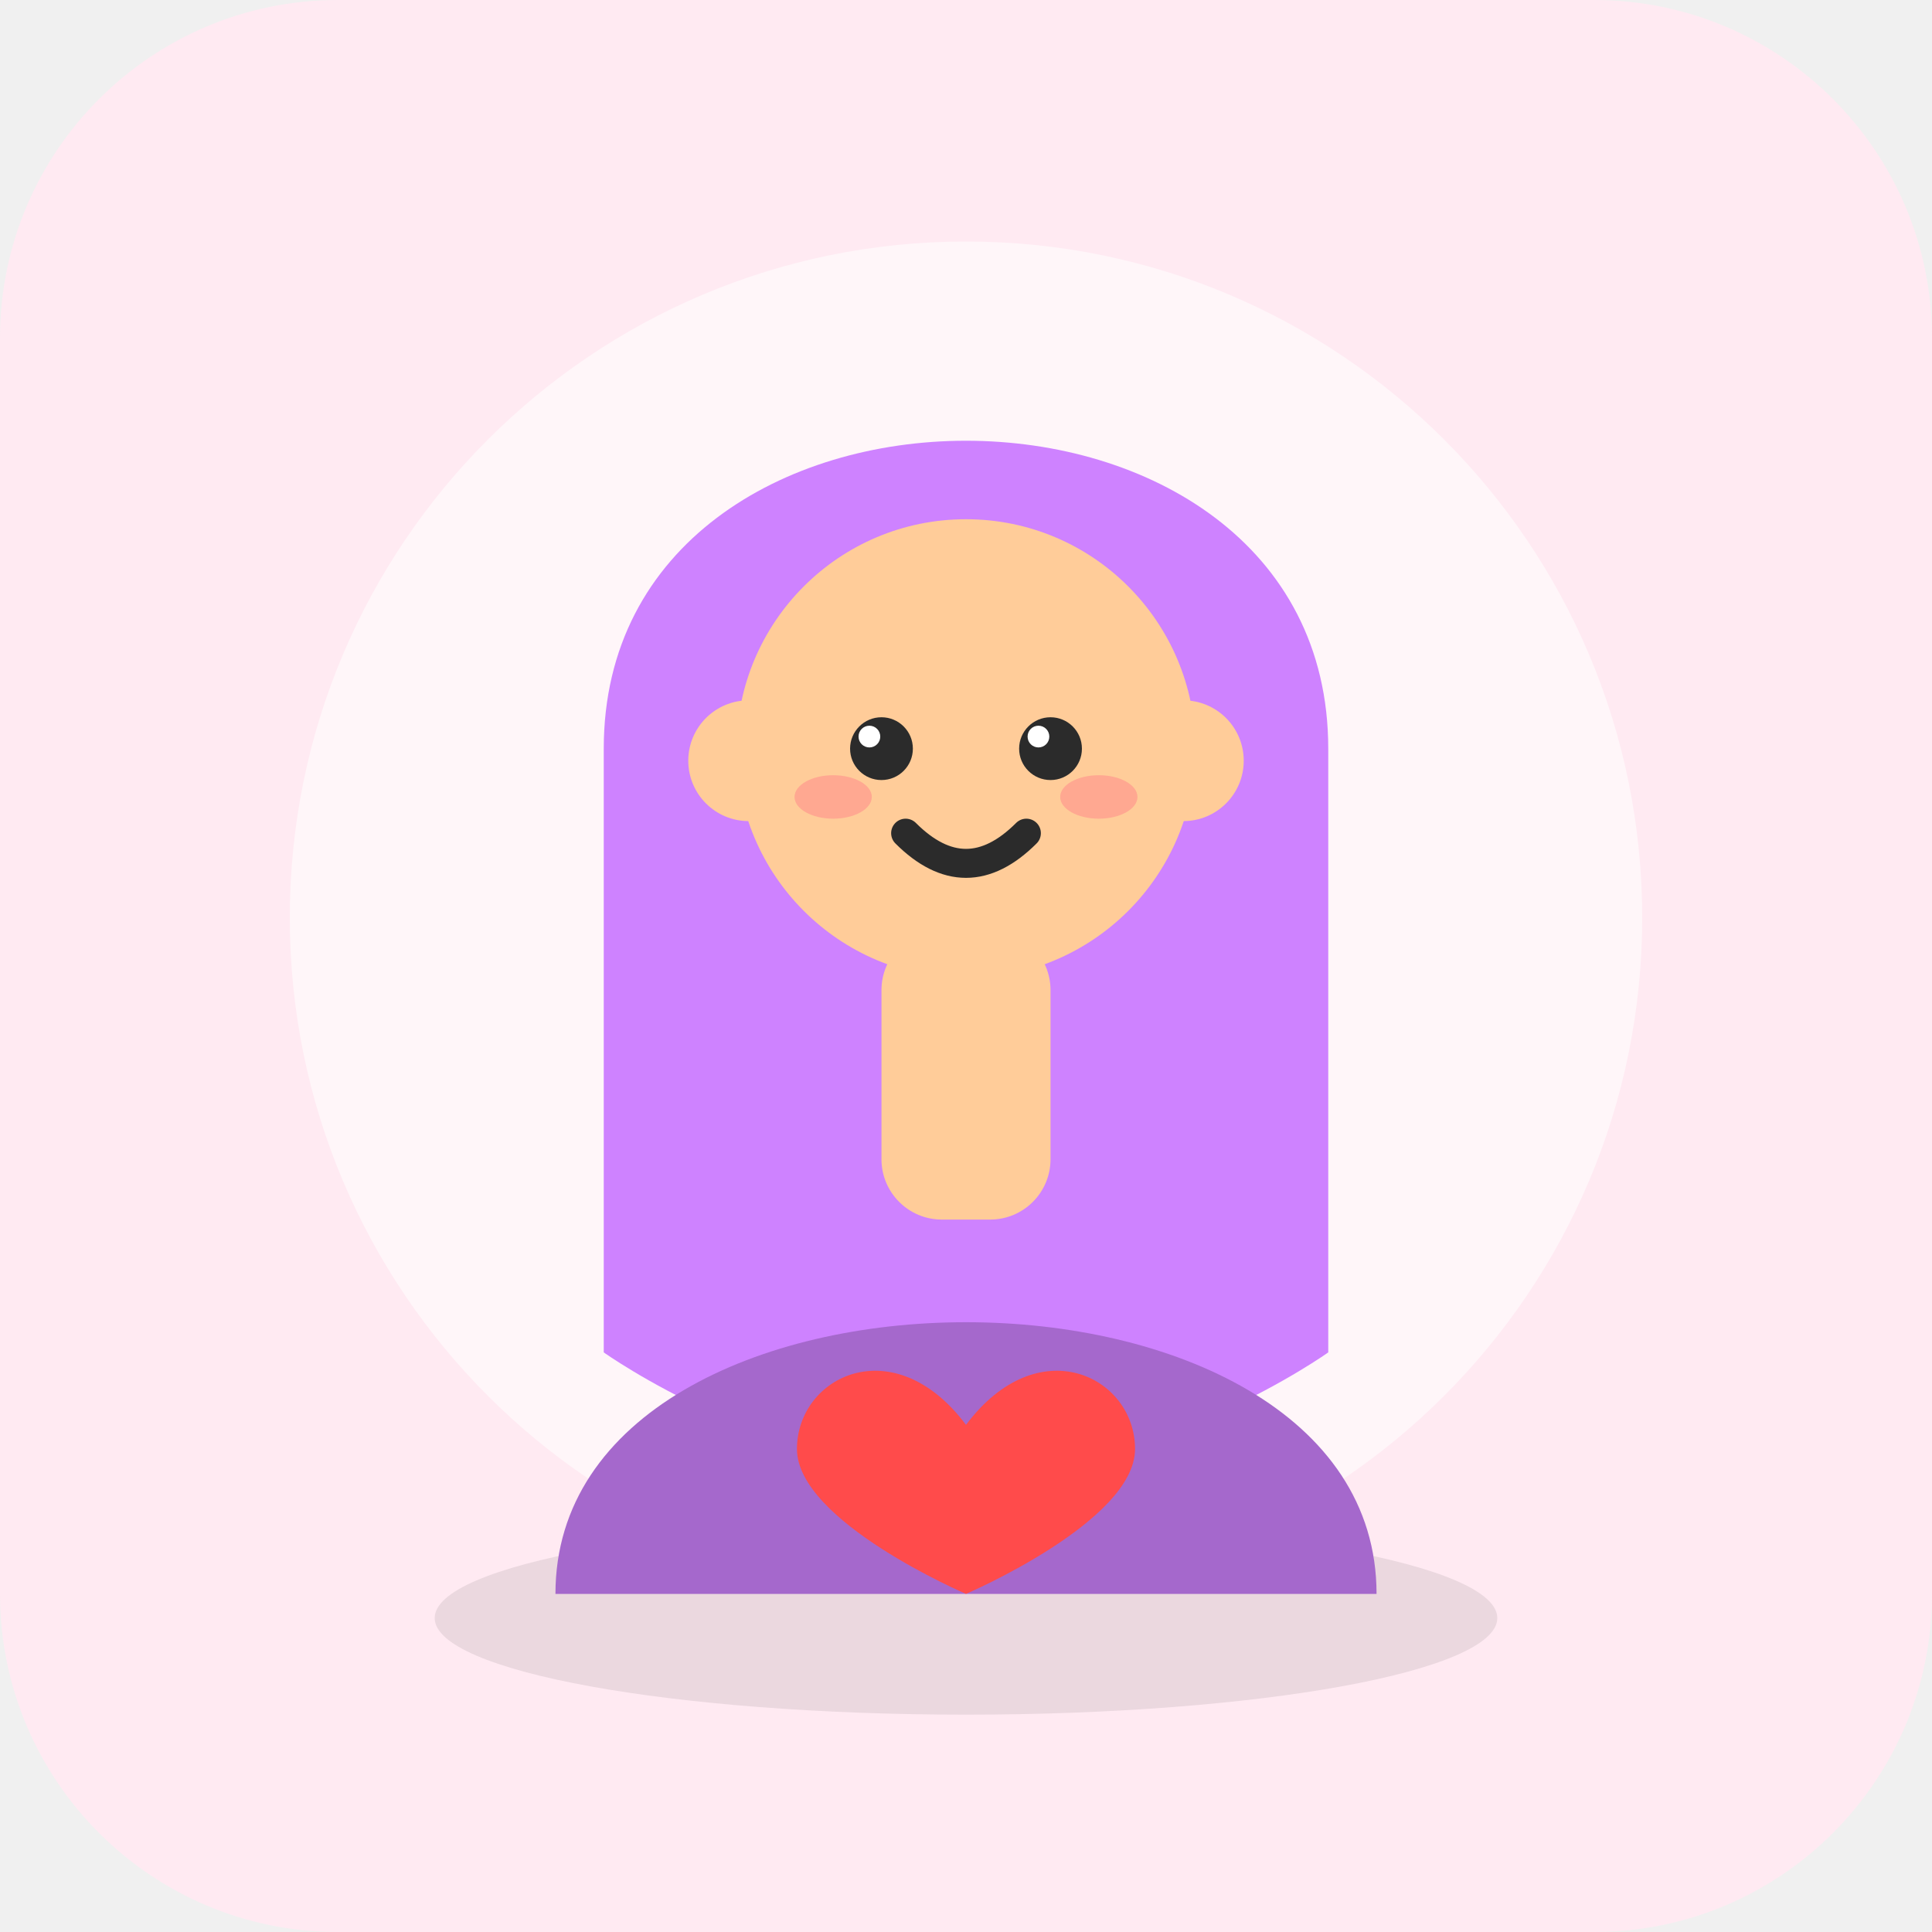
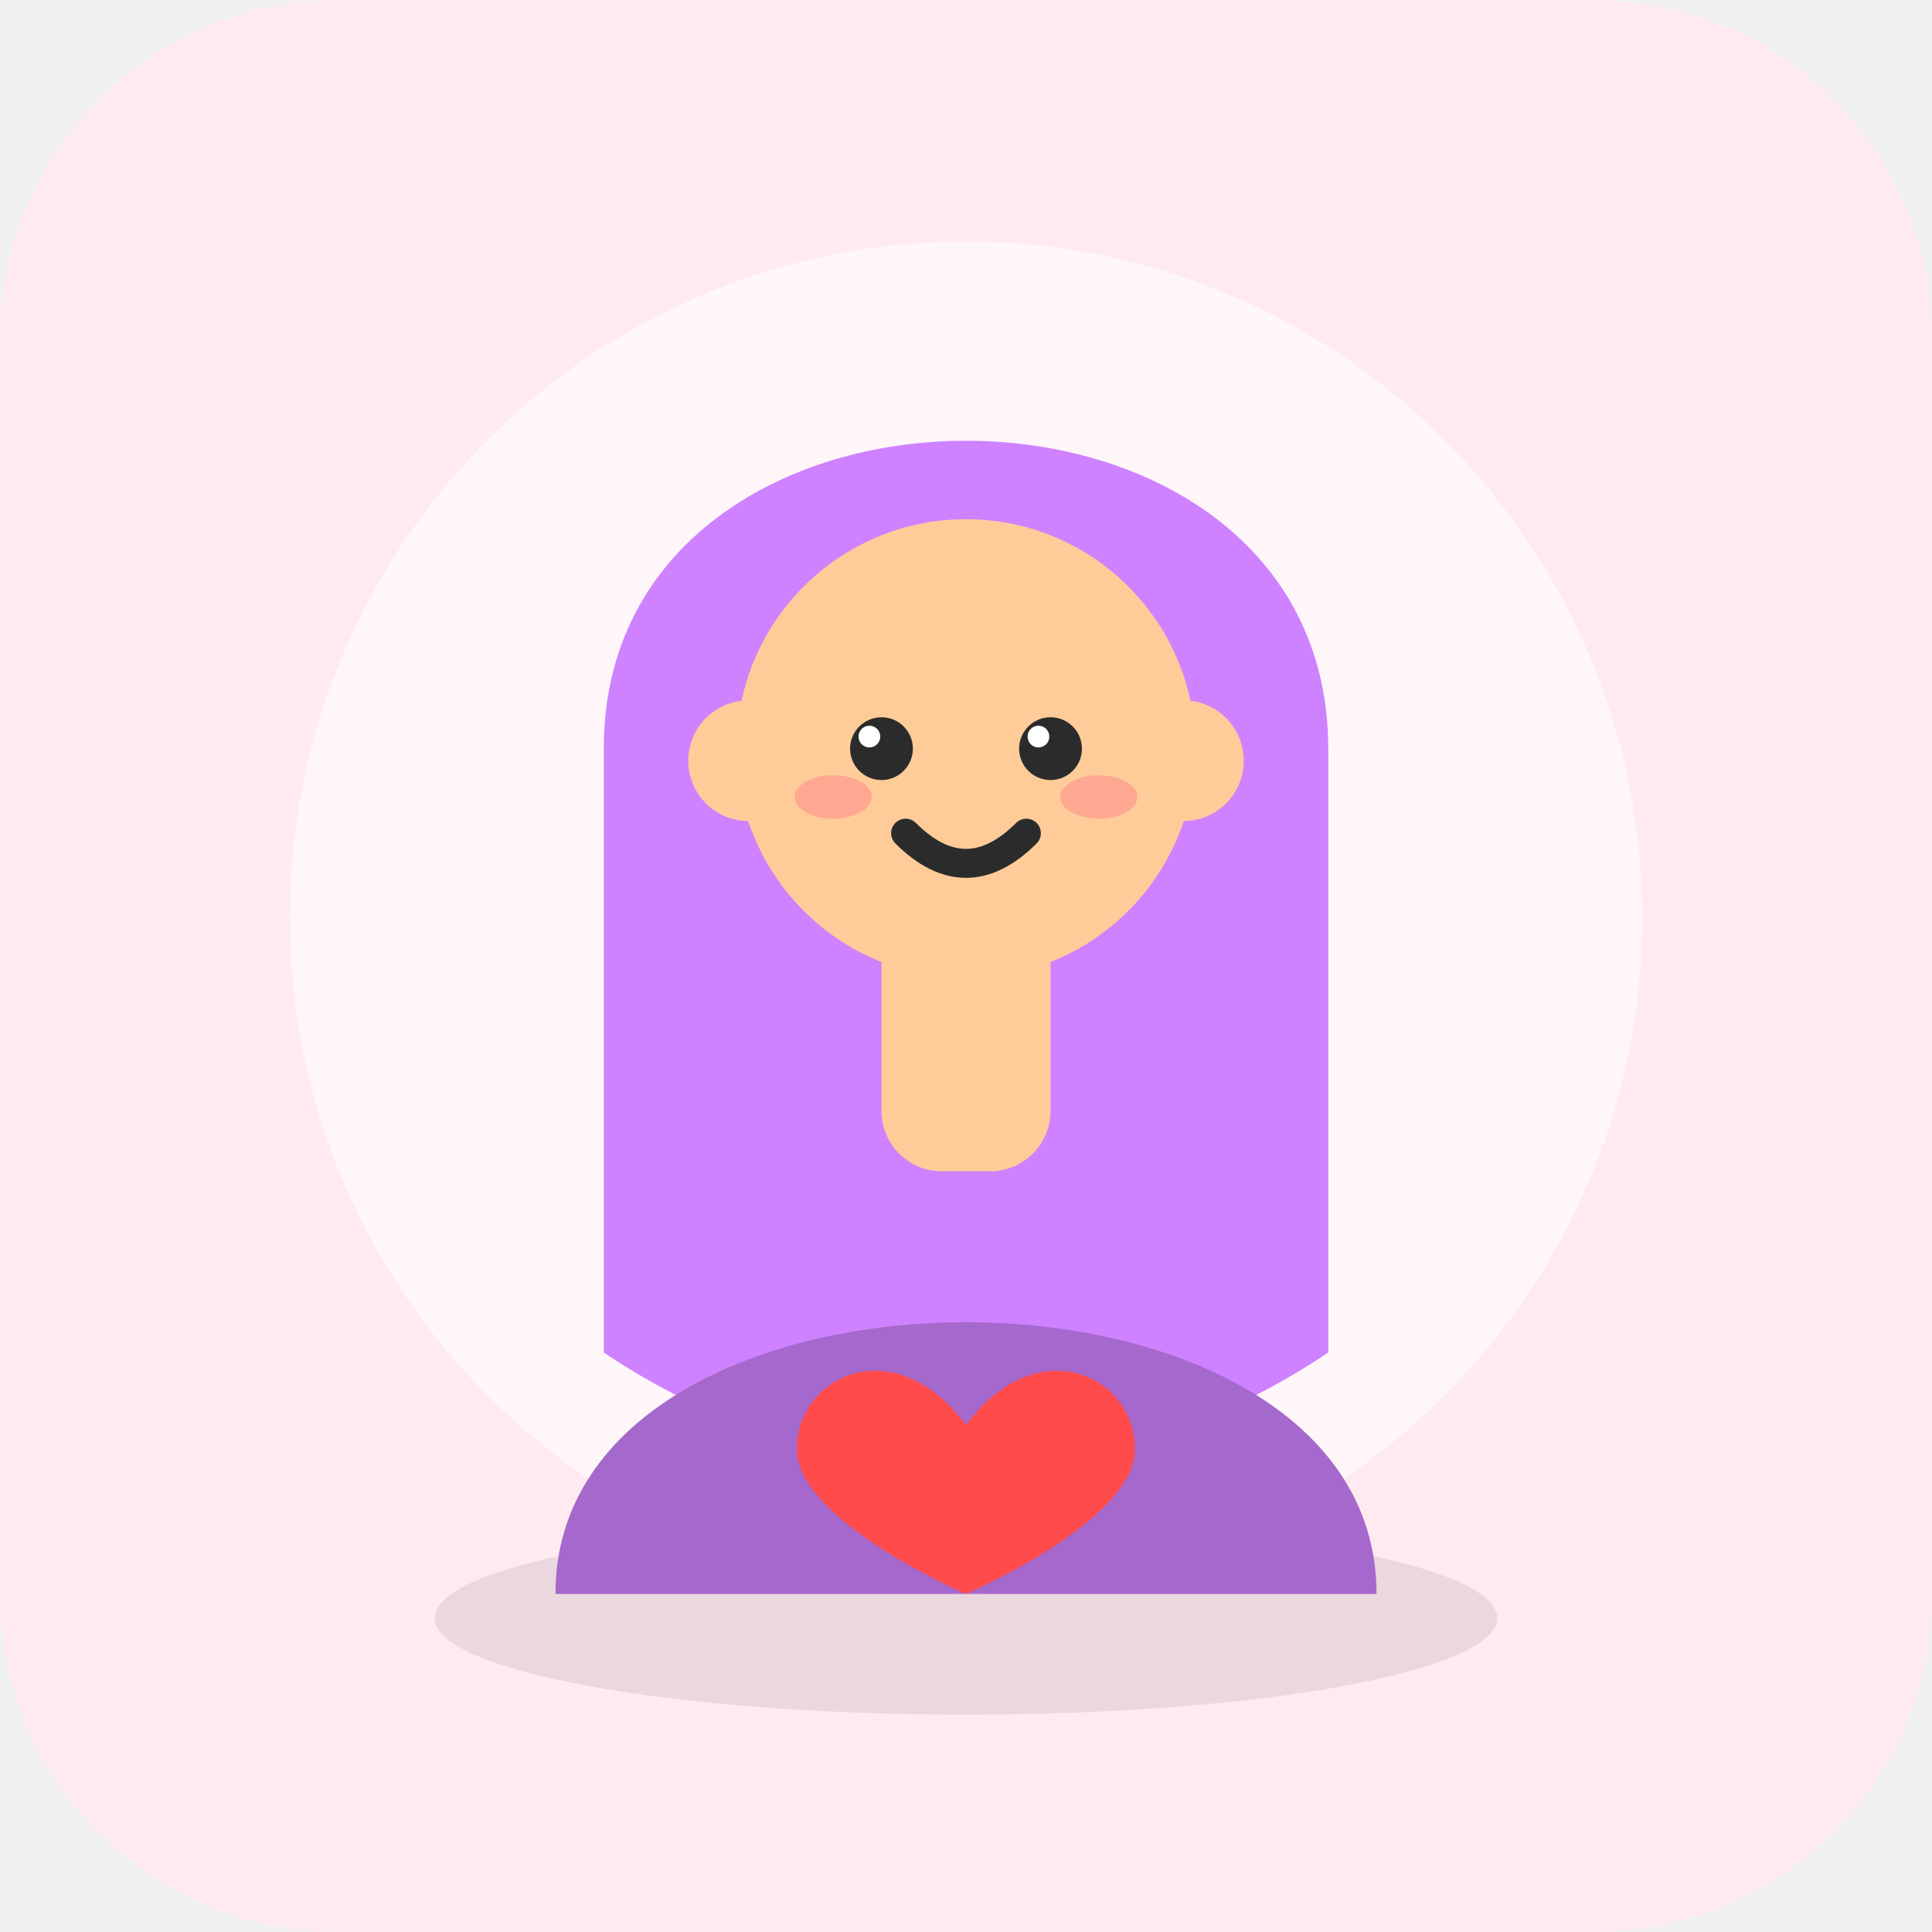
<svg xmlns="http://www.w3.org/2000/svg" viewBox="0 0 160 160" fill="none">
  <rect width="160" height="160" rx="28" fill="#FFEAF2" />
  <circle cx="80" cy="76" r="56" fill="#FFFFFF" fill-opacity="0.55" />
  <ellipse cx="80" cy="134" rx="44" ry="8" fill="rgba(0,0,0,0.08)" />
  <path d="M50 62 C50 28 110 28 110 62 V112 C110 112 96 122 80 122 C64 122 50 112 50 112 Z" fill="#CE82FF" />
-   <rect x="73" y="77" width="14" height="24" rx="5" fill="#FFCC99" />
+   <rect x="73" y="75" width="14" height="22" rx="5" fill="#FFCC99" />
  <circle cx="62" cy="63" r="5" fill="#FFCC99" />
  <circle cx="98" cy="63" r="5" fill="#FFCC99" />
  <circle cx="80" cy="62" r="19" fill="#FFCC99" />
  <circle cx="73" cy="62" r="2.6" fill="#2B2B2B" />
  <circle cx="87" cy="62" r="2.6" fill="#2B2B2B" />
  <circle cx="72" cy="61" r="0.9" fill="#FFF" />
  <circle cx="86" cy="61" r="0.9" fill="#FFF" />
  <ellipse cx="69" cy="66" rx="3.2" ry="1.8" fill="#FF8A8A" opacity="0.55" />
  <ellipse cx="91" cy="66" rx="3.2" ry="1.8" fill="#FF8A8A" opacity="0.55" />
  <path d="M75 69 Q80 74 85 69" stroke="#2B2B2B" stroke-width="2.4" stroke-linecap="round" fill="none" />
  <path d="M46 132 C46 102 114 102 114 132 Z" fill="#A568CC" />
  <path d="M80 118 C74 110 66 114 66 120 C66 126 80 132 80 132 C80 132 94 126 94 120 C94 114 86 110 80 118 Z" fill="#FF4B4B" />
</svg>
